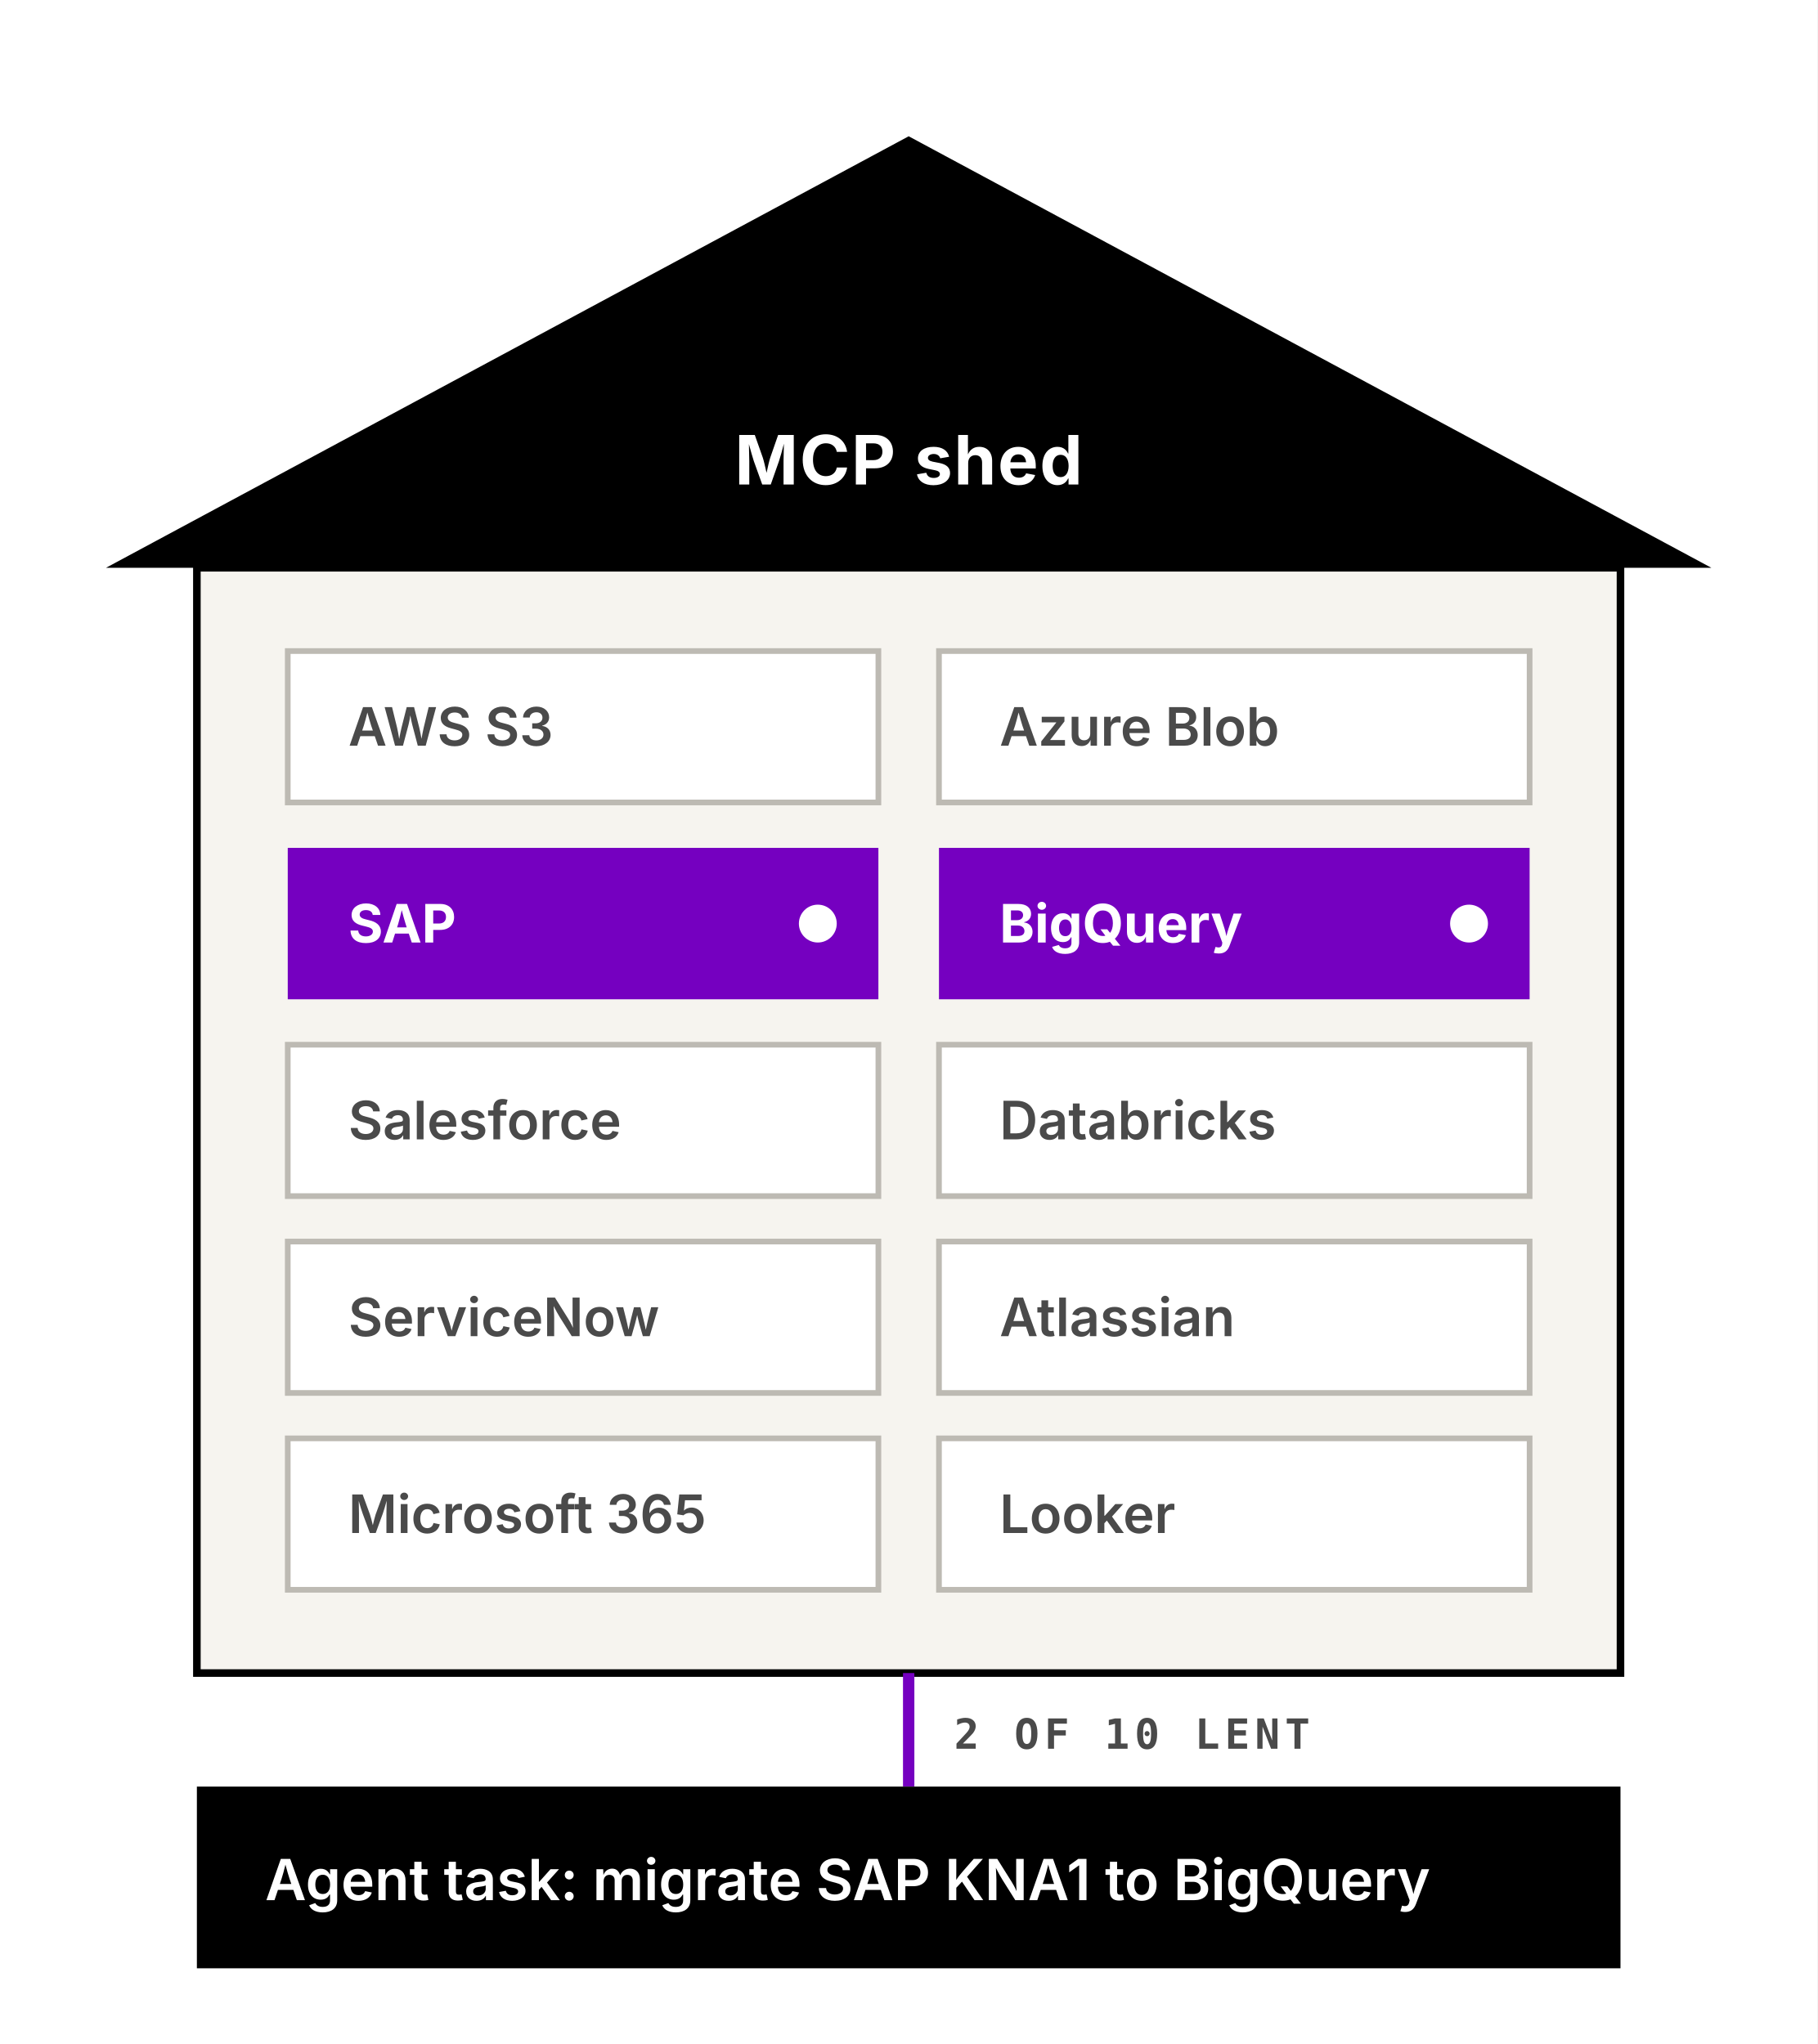
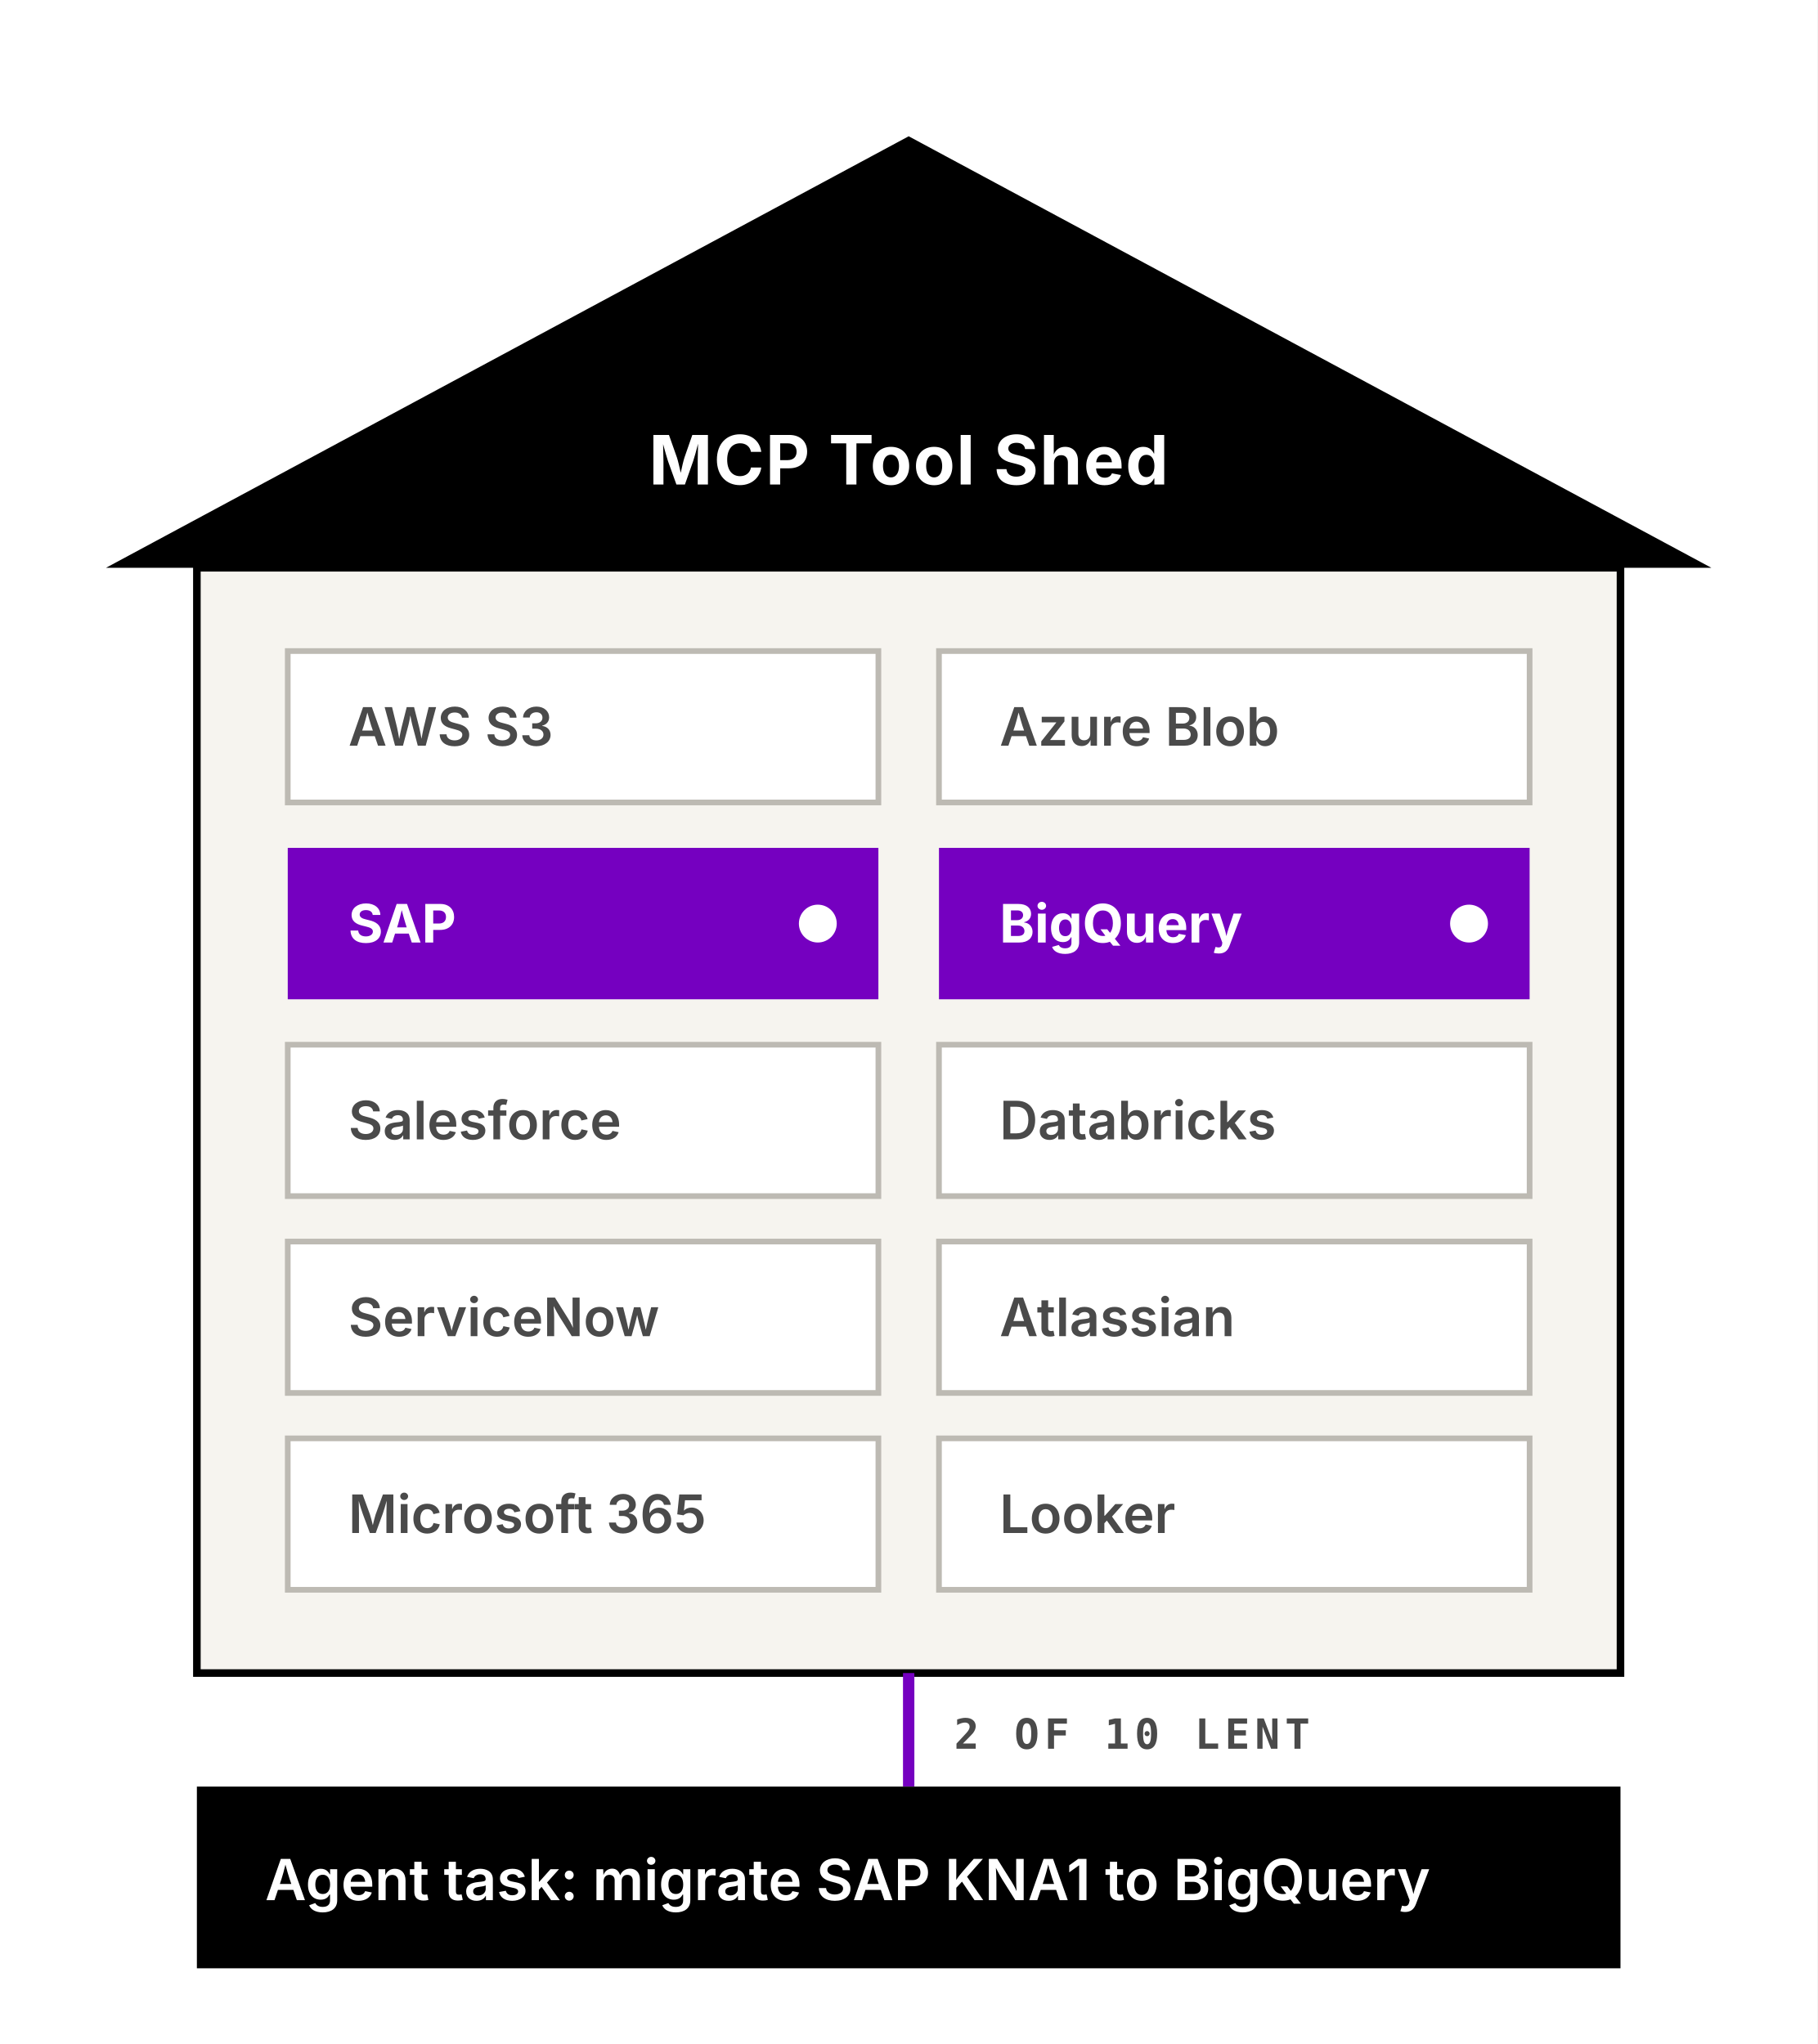
<svg xmlns="http://www.w3.org/2000/svg" viewBox="0 0 480 540" role="img" aria-labelledby="t d">
  <style>
    .lab{font:600 11px ui-monospace,Menlo,monospace;letter-spacing:.12em;fill:#4a4a4a}
    .roof{font:700 18px system-ui,-apple-system,sans-serif;fill:#fff;letter-spacing:.02em}
    .off{font:600 14px system-ui,-apple-system,sans-serif;fill:#4a4a4a}
    .on{font:700 14px system-ui,-apple-system,sans-serif;fill:#fff}
    .wtxt{font:600 15px system-ui,-apple-system,sans-serif;fill:#fff}
    .slot{fill:#fff;stroke:#bdbab3;stroke-width:1.5}
    .lit{fill:#7500C0}
  </style>
  <rect width="480" height="540" fill="#fff" />
  <polygon points="28,150 240,36 452,150" fill="#000" />
-   <text class="roof" x="240" y="128" text-anchor="middle">MCP shed</text>
+   <text class="roof" x="240" y="128" text-anchor="middle">MCP Tool Shed</text>
  <rect x="52" y="150" width="376" height="292" fill="#f6f4ef" stroke="#000" stroke-width="2" />
  <g>
    <rect class="slot" x="76" y="172" width="156" height="40" />
    <text class="off" x="92" y="197">AWS S3</text>
    <rect class="slot" x="248" y="172" width="156" height="40" />
    <text class="off" x="264" y="197">Azure Blob</text>
    <rect class="lit" x="76" y="224" width="156" height="40" />
    <text class="on" x="92" y="249">SAP</text>
    <rect class="lit" x="248" y="224" width="156" height="40" />
    <text class="on" x="264" y="249">BigQuery</text>
    <rect class="slot" x="76" y="276" width="156" height="40" />
    <text class="off" x="92" y="301">Salesforce</text>
    <rect class="slot" x="248" y="276" width="156" height="40" />
    <text class="off" x="264" y="301">Databricks</text>
    <rect class="slot" x="76" y="328" width="156" height="40" />
    <text class="off" x="92" y="353">ServiceNow</text>
    <rect class="slot" x="248" y="328" width="156" height="40" />
    <text class="off" x="264" y="353">Atlassian</text>
    <rect class="slot" x="76" y="380" width="156" height="40" />
    <text class="off" x="92" y="405">Microsoft 365</text>
    <rect class="slot" x="248" y="380" width="156" height="40" />
    <text class="off" x="264" y="405">Looker</text>
  </g>
  <circle cx="216" cy="244" r="5" fill="#fff" />
  <circle cx="388" cy="244" r="5" fill="#fff" />
  <line x1="240" y1="442" x2="240" y2="472" stroke="#7500C0" stroke-width="3" />
  <text class="lab" x="252" y="462">2 OF 10 LENT</text>
  <rect x="52" y="472" width="376" height="48" fill="#000" />
  <text class="wtxt" x="70" y="502">Agent task: migrate SAP KNA1 to BigQuery</text>
</svg>
